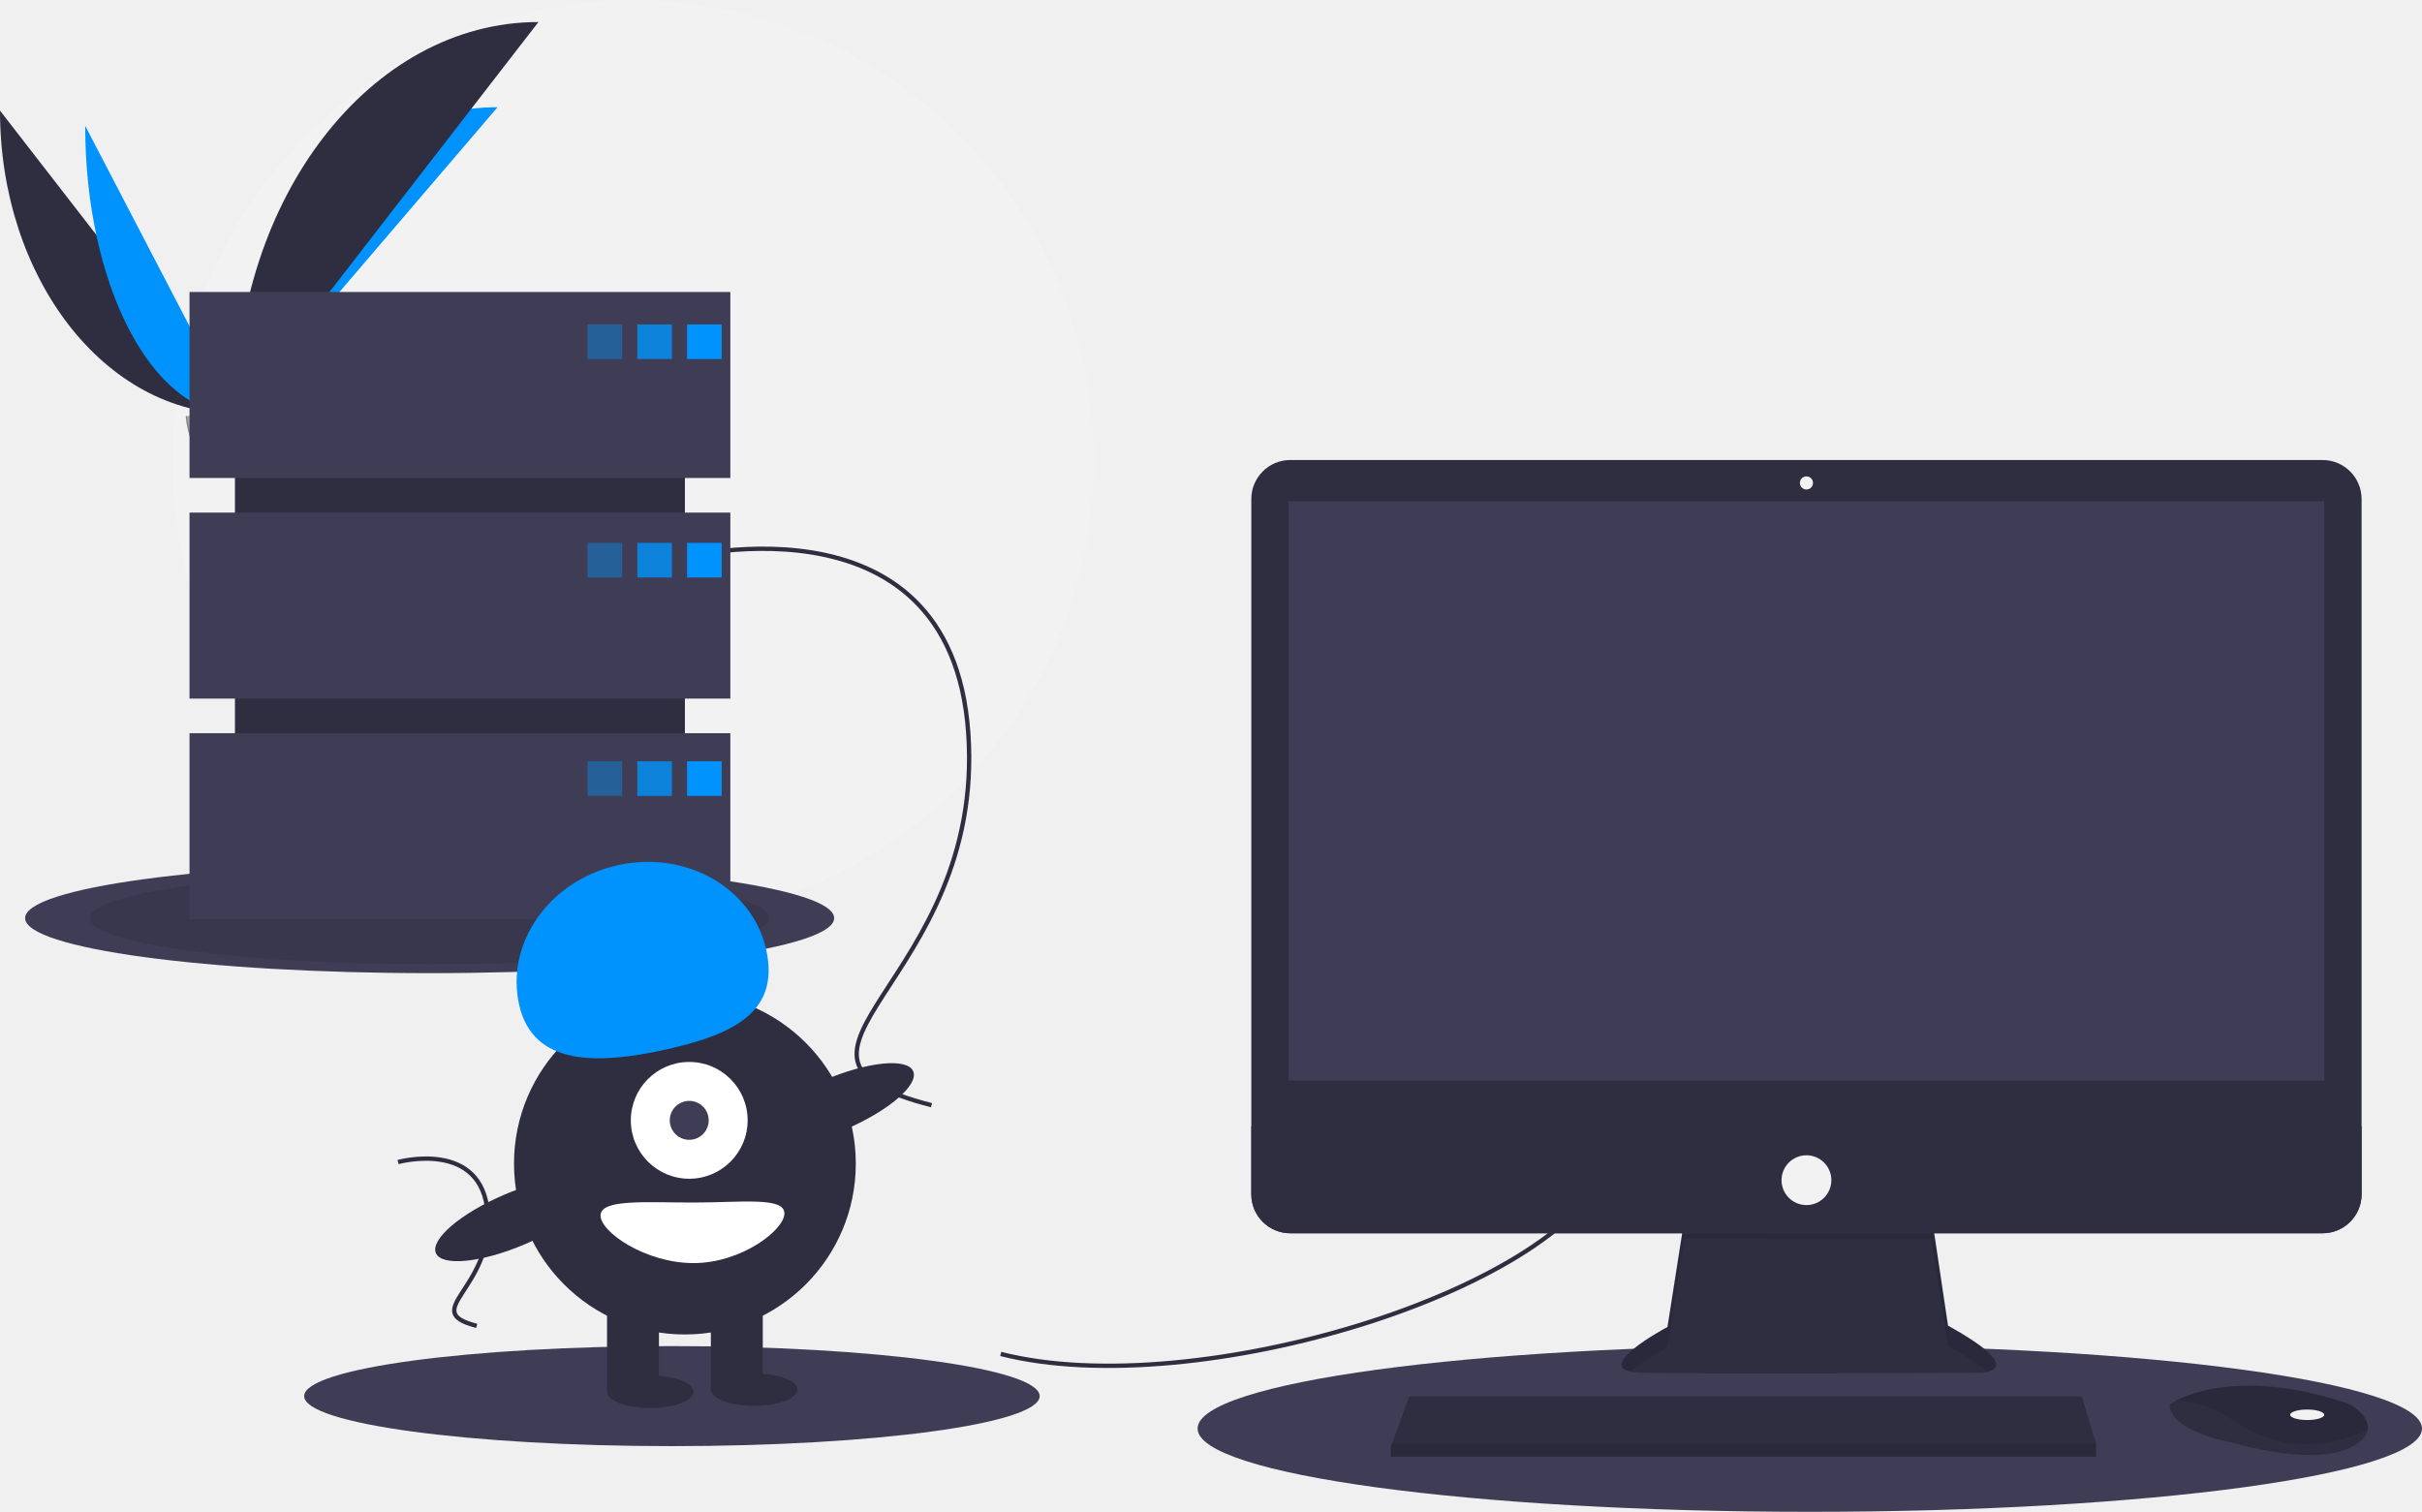
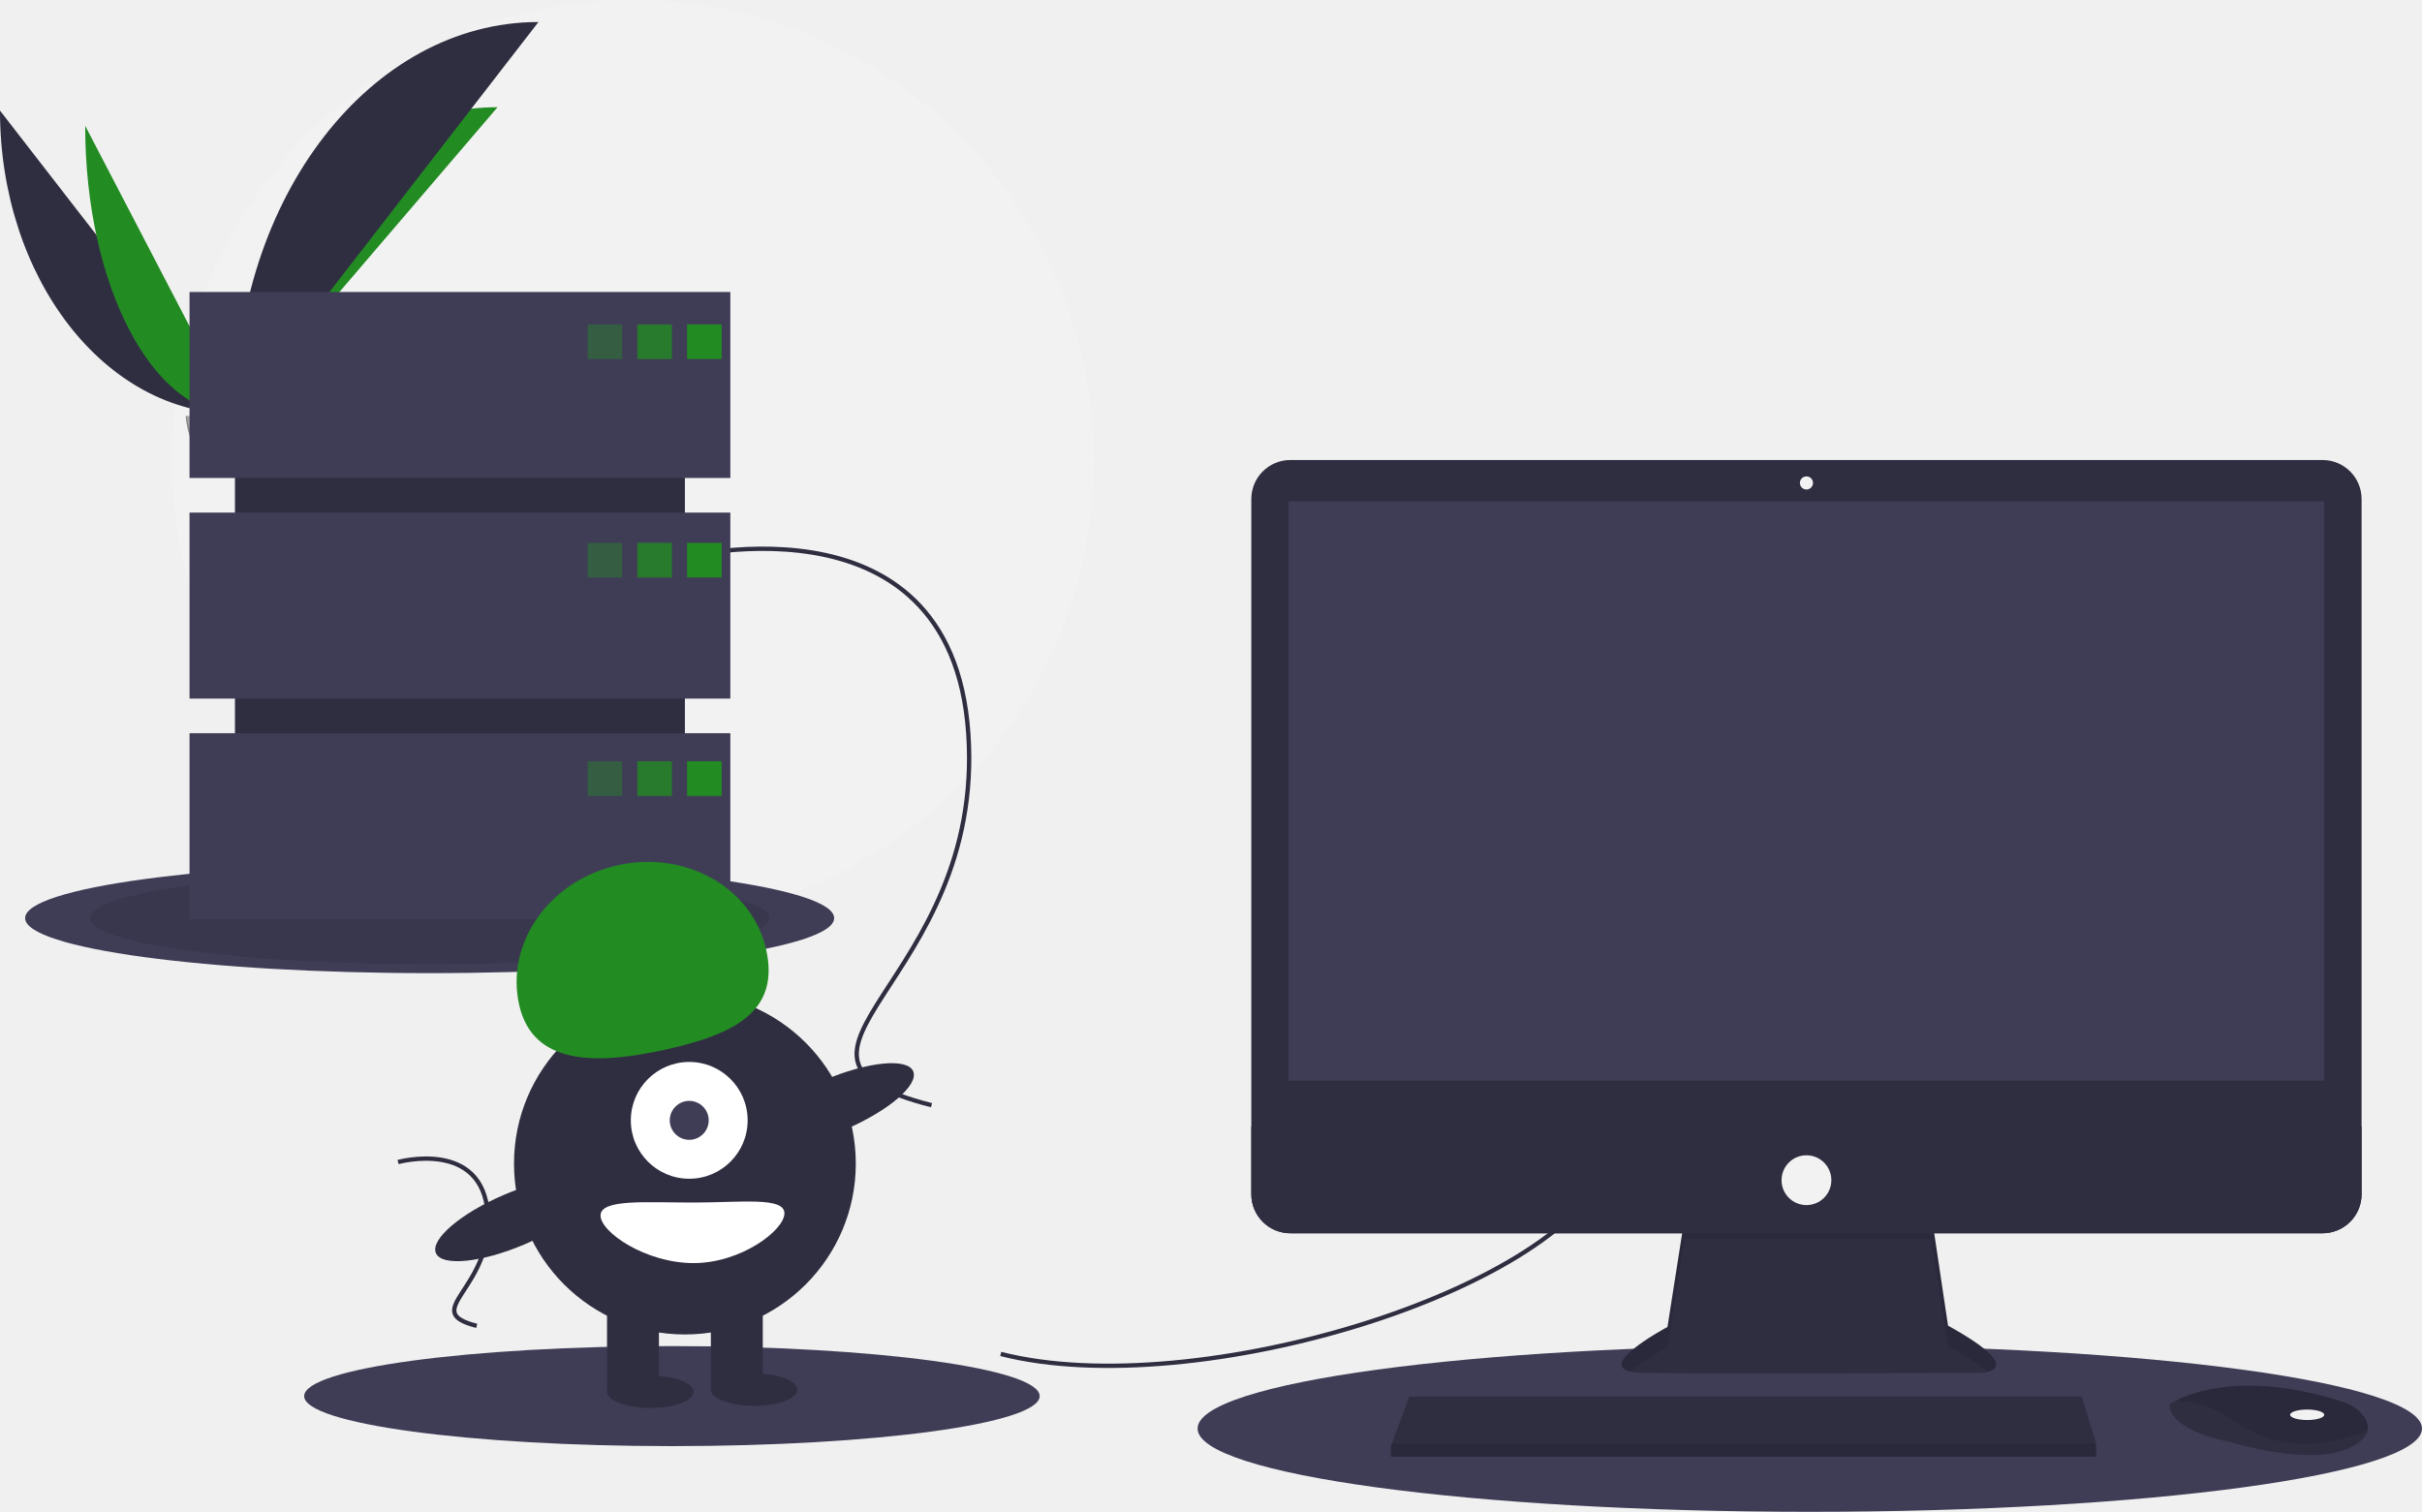
<svg xmlns="http://www.w3.org/2000/svg" data-name="Layer 1" width="1119.609" height="699" viewBox="0 0 1119.609 699">
  <circle cx="292.609" cy="213" r="213" fill="#f2f2f2" />
  <path d="M31.391,151.642c0,77.498,48.618,140.208,108.701,140.208" transform="translate(-31.39089 -100.5)" fill="#2f2e41" />
-   <path d="M140.092,291.851c0-78.369,54.255-141.784,121.304-141.784" transform="translate(-31.39089 -100.5)" fill="#0093fd" />
-   <path d="M70.775,158.668c0,73.615,31.003,133.183,69.316,133.183" transform="translate(-31.39089 -100.5)" fill="#0093fd" />
+   <path d="M140.092,291.851c0-78.369,54.255-141.784,121.304-141.784" transform="translate(-31.39089 -100.5)" fill="forestgreen" />
+   <path d="M70.775,158.668c0,73.615,31.003,133.183,69.316,133.183" transform="translate(-31.39089 -100.5)" fill="forestgreen" />
  <path d="M140.092,291.851c0-100.138,62.71-181.168,140.208-181.168" transform="translate(-31.39089 -100.5)" fill="#2f2e41" />
  <path d="M117.224,292.839s15.416-.475,20.061-3.783,23.713-7.258,24.866-1.953,23.167,26.388,5.763,26.529-40.439-2.711-45.076-5.535S117.224,292.839,117.224,292.839Z" transform="translate(-31.39089 -100.5)" fill="#a8a8a8" />
  <path d="M168.224,311.785c-17.404.14-40.439-2.711-45.076-5.535-3.531-2.151-4.938-9.869-5.409-13.43-.326.014-.515.02-.515.02s.976,12.433,5.613,15.257,27.672,5.676,45.076,5.535c5.024-.041,6.759-1.828,6.664-4.475C173.879,310.756,171.963,311.755,168.224,311.785Z" transform="translate(-31.39089 -100.5)" opacity="0.2" />
  <ellipse cx="198.609" cy="424.5" rx="187" ry="25.44" fill="#3f3d56" />
  <ellipse cx="198.609" cy="424.5" rx="157" ry="21.359" opacity="0.1" />
  <ellipse cx="836.609" cy="660.5" rx="283" ry="38.5" fill="#3f3d56" />
  <ellipse cx="310.609" cy="645.5" rx="170" ry="23.127" fill="#3f3d56" />
  <path d="M494,726.5c90,23,263-30,282-90" transform="translate(-31.39089 -100.5)" fill="none" stroke="#2f2e41" stroke-miterlimit="10" stroke-width="2" />
  <path d="M341,359.5s130-36,138,80-107,149-17,172" transform="translate(-31.39089 -100.5)" fill="none" stroke="#2f2e41" stroke-miterlimit="10" stroke-width="2" />
  <path d="M215.402,637.783s39.072-10.82,41.477,24.044-32.16,44.783-5.109,51.696" transform="translate(-31.39089 -100.5)" fill="none" stroke="#2f2e41" stroke-miterlimit="10" stroke-width="2" />
  <path d="M810.096,663.74,802.218,714.035s-38.782,20.603-11.513,21.209,155.733,0,155.733,0,24.845,0-14.543-21.815l-7.878-52.719Z" transform="translate(-31.39089 -100.5)" fill="#2f2e41" />
  <path d="M785.219,734.698c6.193-5.51,16.999-11.252,16.999-11.252l7.878-50.295,113.922.107,7.878,49.582c9.185,5.087,14.875,8.987,18.204,11.978,5.059-1.154,10.587-5.444-18.204-21.389l-7.878-52.719-113.922,3.03L802.218,714.035S769.63,731.35,785.219,734.698Z" transform="translate(-31.39089 -100.5)" opacity="0.1" />
  <rect x="578.433" y="212.689" width="513.253" height="357.52" rx="18.046" fill="#2f2e41" />
  <rect x="595.703" y="231.777" width="478.713" height="267.837" fill="#3f3d56" />
  <circle cx="835.059" cy="223.293" r="3.03" fill="#f2f2f2" />
  <path d="M1123.077,621.322V652.663a18.043,18.043,0,0,1-18.046,18.046H627.869A18.043,18.043,0,0,1,609.824,652.663V621.322Z" transform="translate(-31.39089 -100.5)" fill="#2f2e41" />
  <polygon points="968.978 667.466 968.978 673.526 642.968 673.526 642.968 668.678 643.417 667.466 651.452 645.651 962.312 645.651 968.978 667.466" fill="#2f2e41" />
  <path d="M1125.828,762.034c-.594,2.539-2.836,5.217-7.902,7.75-18.179,9.089-55.143-2.424-55.143-2.424s-28.48-4.848-28.48-17.573a22.725,22.725,0,0,1,2.497-1.485c7.643-4.044,32.984-14.021,77.918.422a18.739,18.739,0,0,1,8.541,5.597C1125.079,756.454,1126.507,759.157,1125.828,762.034Z" transform="translate(-31.39089 -100.5)" fill="#2f2e41" />
  <path d="M1125.828,762.034c-22.251,8.526-42.084,9.162-62.439-4.975-10.265-7.126-19.591-8.89-26.59-8.756,7.643-4.044,32.984-14.021,77.918.422a18.739,18.739,0,0,1,8.541,5.597C1125.079,756.454,1126.507,759.157,1125.828,762.034Z" transform="translate(-31.39089 -100.5)" opacity="0.1" />
  <ellipse cx="1066.538" cy="654.135" rx="7.878" ry="2.424" fill="#f2f2f2" />
  <circle cx="835.059" cy="545.667" r="11.513" fill="#f2f2f2" />
  <polygon points="968.978 667.466 968.978 673.526 642.968 673.526 642.968 668.678 643.417 667.466 968.978 667.466" opacity="0.1" />
  <rect x="108.609" y="159" width="208" height="242" fill="#2f2e41" />
  <rect x="87.609" y="135" width="250" height="86" fill="#3f3d56" />
  <rect x="87.609" y="237" width="250" height="86" fill="#3f3d56" />
  <rect x="87.609" y="339" width="250" height="86" fill="#3f3d56" />
-   <rect x="271.609" y="150" width="16" height="16" fill="#0093fd" opacity="0.4" />
-   <rect x="294.609" y="150" width="16" height="16" fill="#0093fd" opacity="0.8" />
-   <rect x="317.609" y="150" width="16" height="16" fill="#0093fd" />
-   <rect x="271.609" y="251" width="16" height="16" fill="#0093fd" opacity="0.4" />
-   <rect x="294.609" y="251" width="16" height="16" fill="#0093fd" opacity="0.8" />
-   <rect x="317.609" y="251" width="16" height="16" fill="#0093fd" />
-   <rect x="271.609" y="352" width="16" height="16" fill="#0093fd" opacity="0.4" />
-   <rect x="294.609" y="352" width="16" height="16" fill="#0093fd" opacity="0.8" />
-   <rect x="317.609" y="352" width="16" height="16" fill="#0093fd" />
+   <rect x="271.609" y="150" width="16" height="16" fill="forestgreen" opacity="0.4" />
+   <rect x="294.609" y="150" width="16" height="16" fill="forestgreen" opacity="0.8" />
+   <rect x="317.609" y="150" width="16" height="16" fill="forestgreen" />
+   <rect x="271.609" y="251" width="16" height="16" fill="forestgreen" opacity="0.4" />
+   <rect x="294.609" y="251" width="16" height="16" fill="forestgreen" opacity="0.8" />
+   <rect x="317.609" y="251" width="16" height="16" fill="forestgreen" />
+   <rect x="271.609" y="352" width="16" height="16" fill="forestgreen" opacity="0.4" />
+   <rect x="294.609" y="352" width="16" height="16" fill="forestgreen" opacity="0.8" />
+   <rect x="317.609" y="352" width="16" height="16" fill="forestgreen" />
  <circle cx="316.609" cy="538" r="79" fill="#2f2e41" />
  <rect x="280.609" y="600" width="24" height="43" fill="#2f2e41" />
  <rect x="328.609" y="600" width="24" height="43" fill="#2f2e41" />
  <ellipse cx="300.609" cy="643.5" rx="20" ry="7.5" fill="#2f2e41" />
  <ellipse cx="348.609" cy="642.5" rx="20" ry="7.5" fill="#2f2e41" />
  <circle cx="318.609" cy="518" r="27" fill="#fff" />
  <circle cx="318.609" cy="518" r="9" fill="#3f3d56" />
-   <path d="M271.367,565.032c-6.379-28.568,14.012-57.434,45.544-64.475s62.265,10.41,68.644,38.978-14.519,39.104-46.051,46.145S277.746,593.6,271.367,565.032Z" transform="translate(-31.39089 -100.5)" fill="#0093fd" />
+   <path d="M271.367,565.032c-6.379-28.568,14.012-57.434,45.544-64.475s62.265,10.41,68.644,38.978-14.519,39.104-46.051,46.145S277.746,593.6,271.367,565.032Z" transform="translate(-31.39089 -100.5)" fill="forestgreen" />
  <ellipse cx="417.215" cy="611.344" rx="39.5" ry="12.4" transform="translate(-238.2867 112.9804) rotate(-23.17116)" fill="#2f2e41" />
  <ellipse cx="269.215" cy="664.344" rx="39.5" ry="12.4" transform="translate(-271.0797 59.02084) rotate(-23.17116)" fill="#2f2e41" />
  <path d="M394,661.5c0,7.732-19.909,23-42,23s-43-14.268-43-22,20.909-6,43-6S394,653.768,394,661.5Z" transform="translate(-31.39089 -100.5)" fill="#fff" />
</svg>
